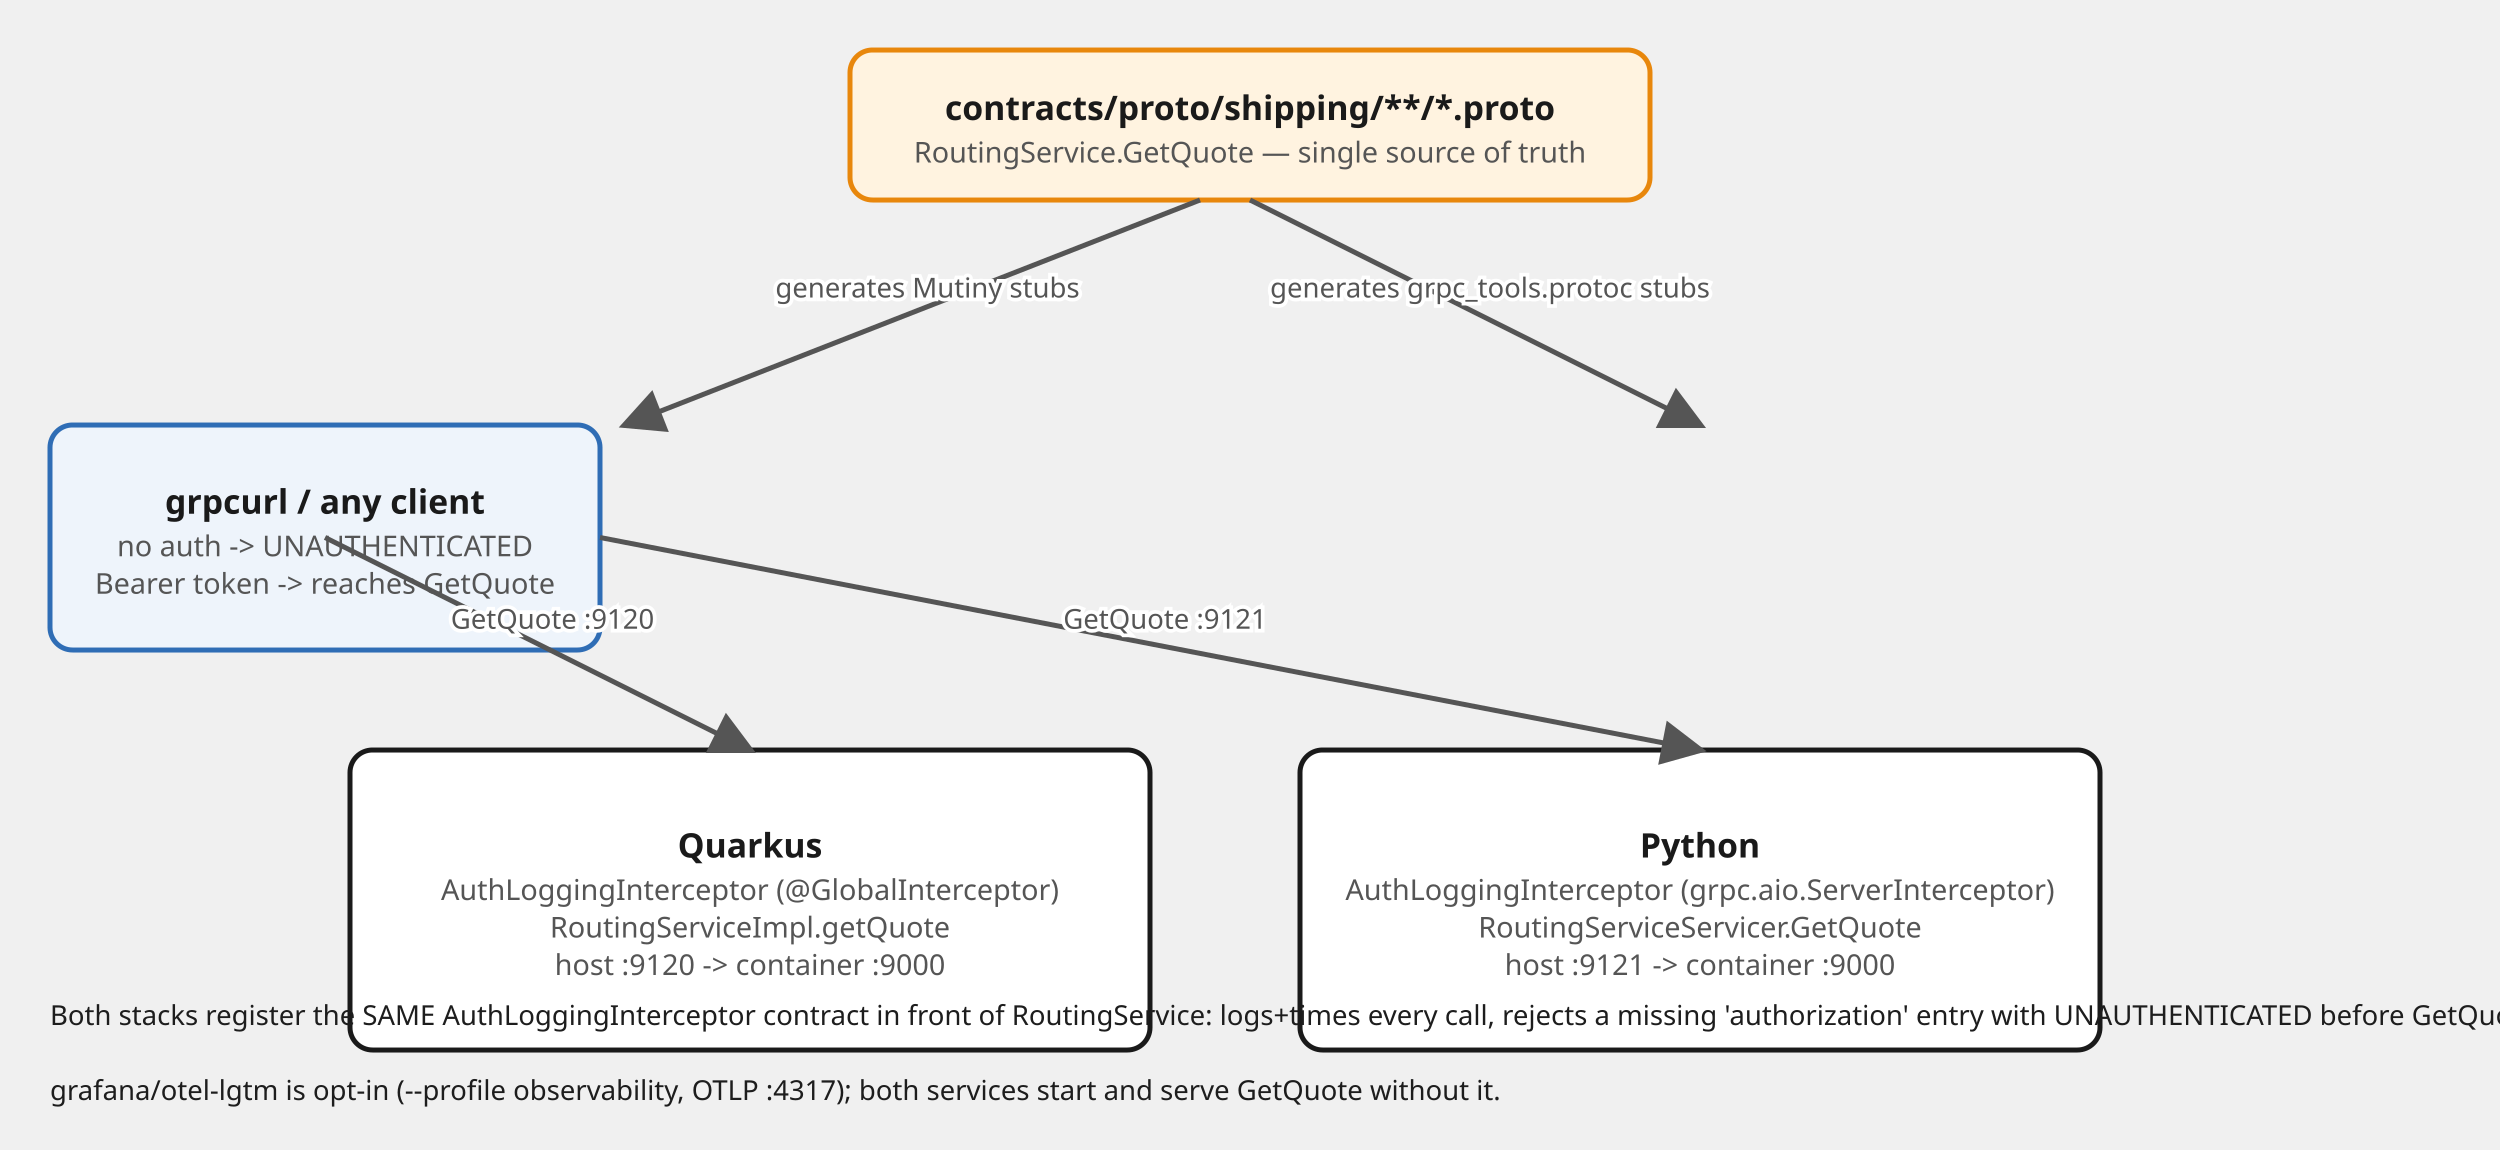
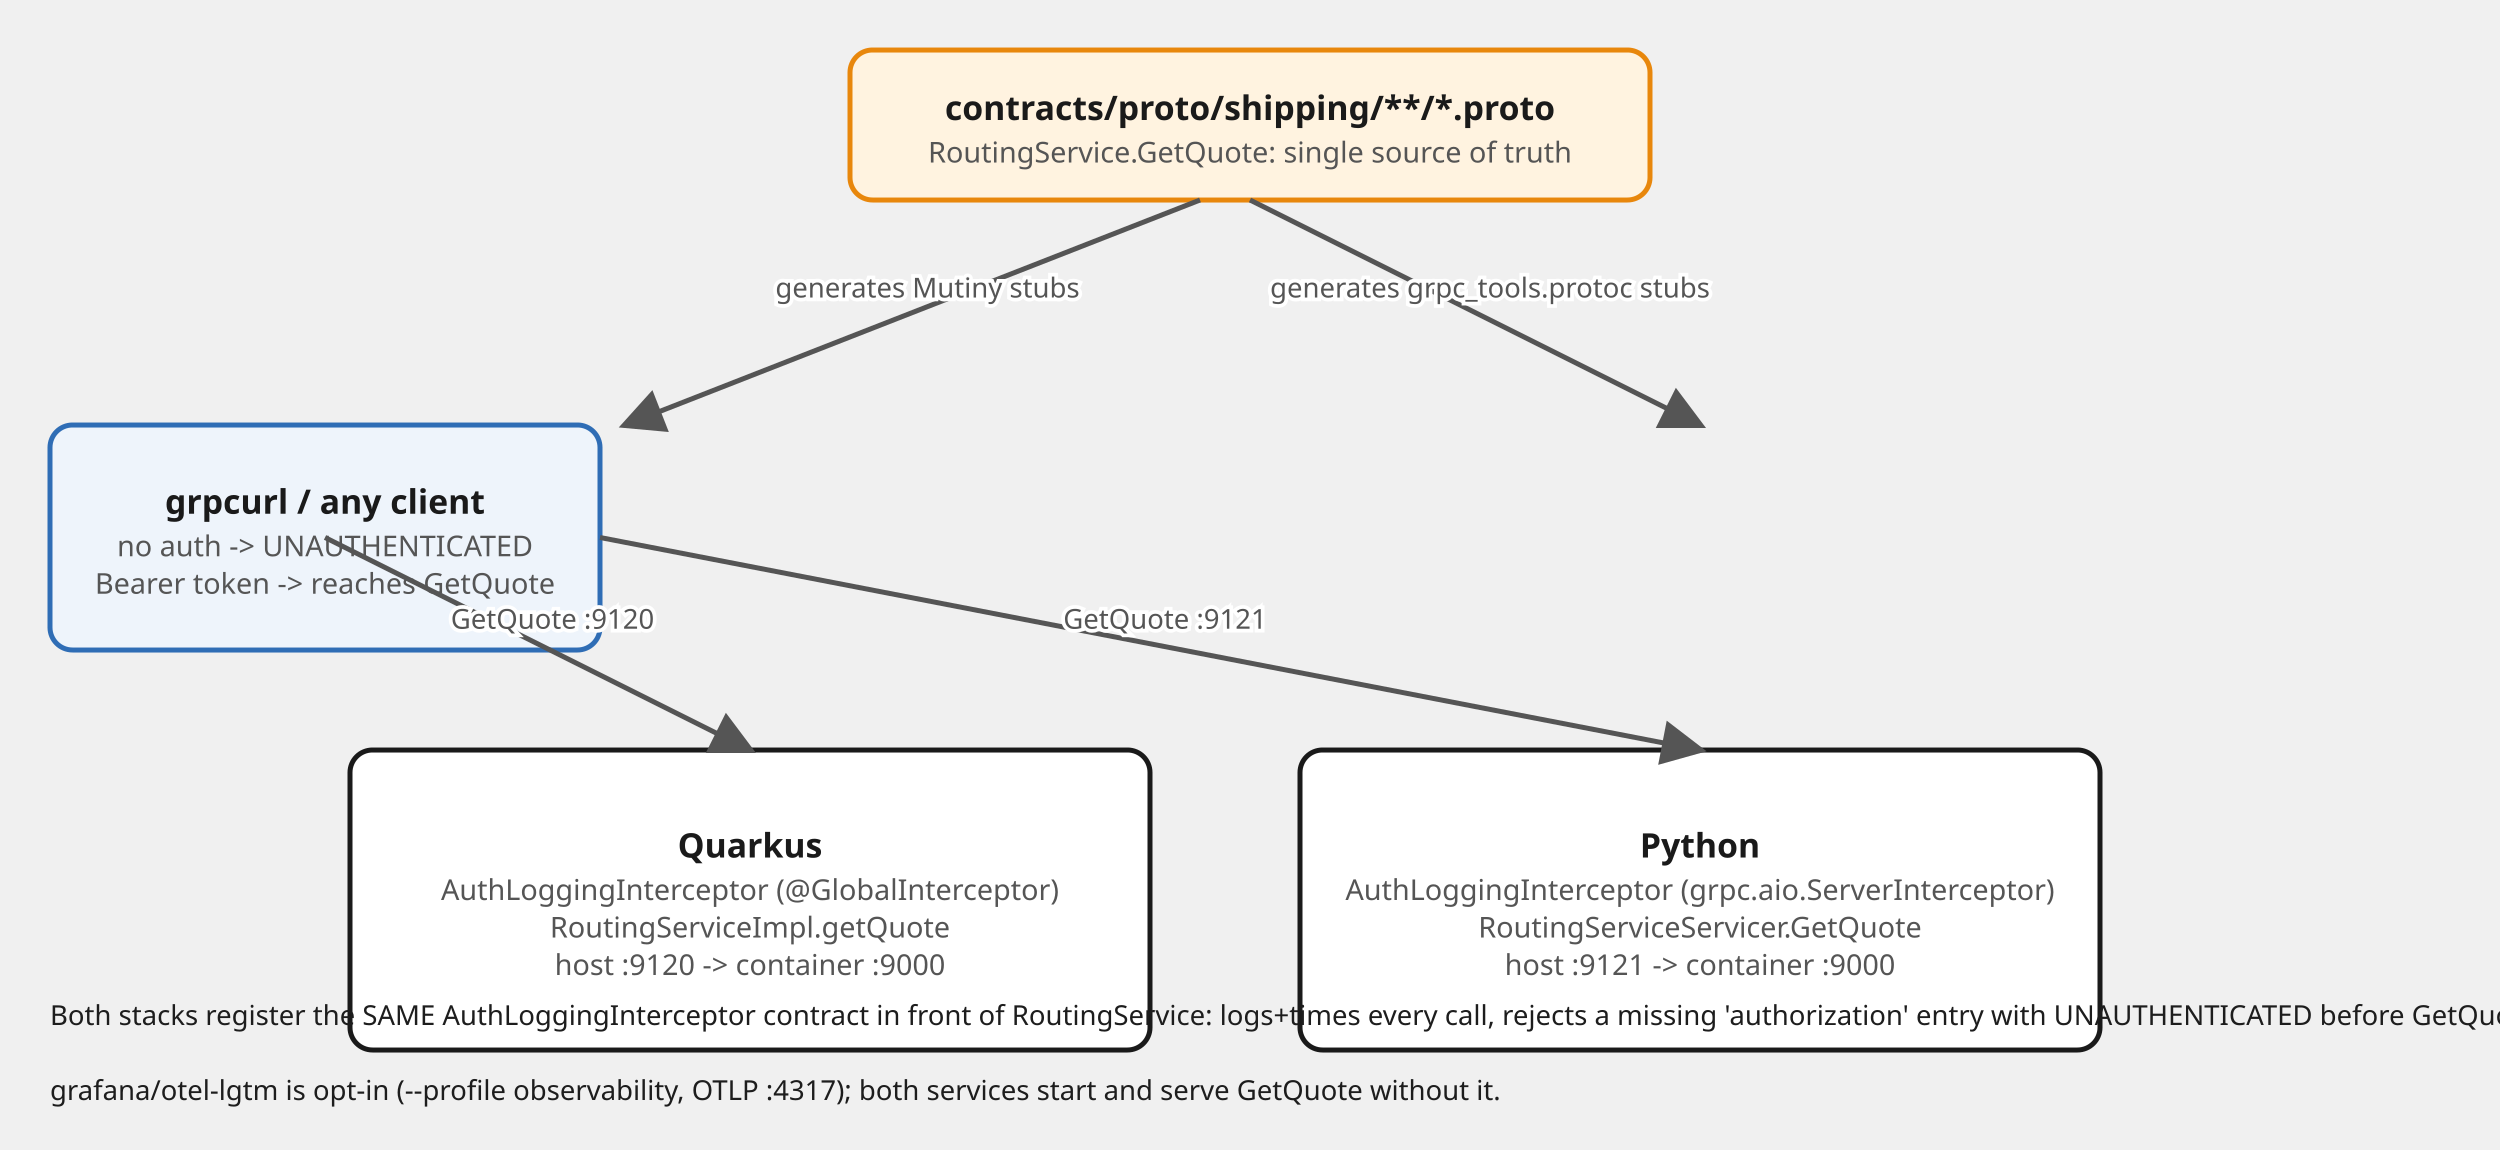
<svg xmlns="http://www.w3.org/2000/svg" viewBox="0 0 1000 460" font-family="'Red Hat Text', system-ui, sans-serif" role="img">
  <defs>
    <marker id="a" viewBox="0 0 10 10" refX="8.5" refY="5" markerWidth="9" markerHeight="9" orient="auto-start-reverse">
      <path d="M0,0 L10,5 L0,10 z" fill="#555" />
    </marker>
    <marker id="am" viewBox="0 0 10 10" refX="8.5" refY="5" markerWidth="9" markerHeight="9" orient="auto-start-reverse">
      <path d="M0,0 L10,5 L0,10 z" fill="#e8870c" />
    </marker>
  </defs>
  <rect x="340" y="20" width="320" height="60" rx="9" fill="#fff3e0" stroke="#e8870c" stroke-width="2" />
  <text x="500.0" y="48.0" font-size="13.5" font-weight="700" fill="#1a1a1a" text-anchor="middle">contracts/proto/shipping/**/*.proto</text>
-   <text x="500.0" y="65.0" font-size="11.5" fill="#555555" text-anchor="middle">RoutingService.GetQuote — single source of truth</text>
+   <text x="500.0" y="65.0" font-size="11.5" fill="#555555" text-anchor="middle">RoutingService.GetQuote: single source of truth</text>
  <rect x="20" y="170" width="220" height="90" rx="9" fill="#eef4fb" stroke="#2f6db5" stroke-width="2" />
  <text x="130.0" y="205.5" font-size="13.5" font-weight="700" fill="#1a1a1a" text-anchor="middle">grpcurl / any client</text>
  <text x="130.0" y="222.5" font-size="11.5" fill="#555555" text-anchor="middle">no auth -&gt; UNAUTHENTICATED</text>
  <text x="130.0" y="237.5" font-size="11.5" fill="#555555" text-anchor="middle">Bearer token -&gt; reaches GetQuote</text>
  <rect x="140" y="300" width="320" height="120" rx="9" fill="#ffffff" stroke="#1a1a1a" stroke-width="2" />
  <text x="300.0" y="343.0" font-size="13.5" font-weight="700" fill="#1a1a1a" text-anchor="middle">Quarkus</text>
  <text x="300.0" y="360.0" font-size="11.5" fill="#555555" text-anchor="middle">AuthLoggingInterceptor (@GlobalInterceptor)</text>
  <text x="300.0" y="375.0" font-size="11.5" fill="#555555" text-anchor="middle">RoutingServiceImpl.getQuote</text>
  <text x="300.0" y="390.0" font-size="11.5" fill="#555555" text-anchor="middle">host :9120 -&gt; container :9000</text>
  <rect x="520" y="300" width="320" height="120" rx="9" fill="#ffffff" stroke="#1a1a1a" stroke-width="2" />
  <text x="680.0" y="343.0" font-size="13.5" font-weight="700" fill="#1a1a1a" text-anchor="middle">Python</text>
  <text x="680.0" y="360.0" font-size="11.5" fill="#555555" text-anchor="middle">AuthLoggingInterceptor (grpc.aio.ServerInterceptor)</text>
  <text x="680.0" y="375.0" font-size="11.5" fill="#555555" text-anchor="middle">RoutingServiceServicer.GetQuote</text>
  <text x="680.0" y="390.0" font-size="11.5" fill="#555555" text-anchor="middle">host :9121 -&gt; container :9000</text>
  <path d="M480,80 L250,170" fill="none" stroke="#555" stroke-width="2" marker-end="url(#a)" />
  <text x="371.0" y="119.0" font-size="11" fill="#ffffff" stroke="#ffffff" stroke-width="3" paint-order="stroke" text-anchor="middle">generates Mutiny stubs</text>
  <text x="371.0" y="119.0" font-size="11" fill="#555" text-anchor="middle">generates Mutiny stubs</text>
  <path d="M500,80 L680,170" fill="none" stroke="#555" stroke-width="2" marker-end="url(#a)" />
  <text x="596.0" y="119.0" font-size="11" fill="#ffffff" stroke="#ffffff" stroke-width="3" paint-order="stroke" text-anchor="middle">generates grpc_tools.protoc stubs</text>
  <text x="596.0" y="119.0" font-size="11" fill="#555" text-anchor="middle">generates grpc_tools.protoc stubs</text>
  <path d="M130,215 L300,300" fill="none" stroke="#555" stroke-width="2" marker-end="url(#a)" />
  <text x="221.0" y="251.5" font-size="11" fill="#ffffff" stroke="#ffffff" stroke-width="3" paint-order="stroke" text-anchor="middle">GetQuote :9120</text>
  <text x="221.0" y="251.5" font-size="11" fill="#555" text-anchor="middle">GetQuote :9120</text>
  <path d="M240,215 L680,300" fill="none" stroke="#555" stroke-width="2" marker-end="url(#a)" />
  <text x="466.0" y="251.5" font-size="11" fill="#ffffff" stroke="#ffffff" stroke-width="3" paint-order="stroke" text-anchor="middle">GetQuote :9121</text>
  <text x="466.0" y="251.5" font-size="11" fill="#555" text-anchor="middle">GetQuote :9121</text>
  <text x="20" y="410" font-size="11" fill="#1d1d1d" text-anchor="start">Both stacks register the SAME AuthLoggingInterceptor contract in front of RoutingService: logs+times every call, rejects a missing 'authorization' entry with UNAUTHENTICATED before GetQuote runs.</text>
  <text x="20" y="440" font-size="11" fill="#1d1d1d" text-anchor="start">grafana/otel-lgtm is opt-in (--profile observability, OTLP :4317); both services start and serve GetQuote without it.</text>
</svg>
